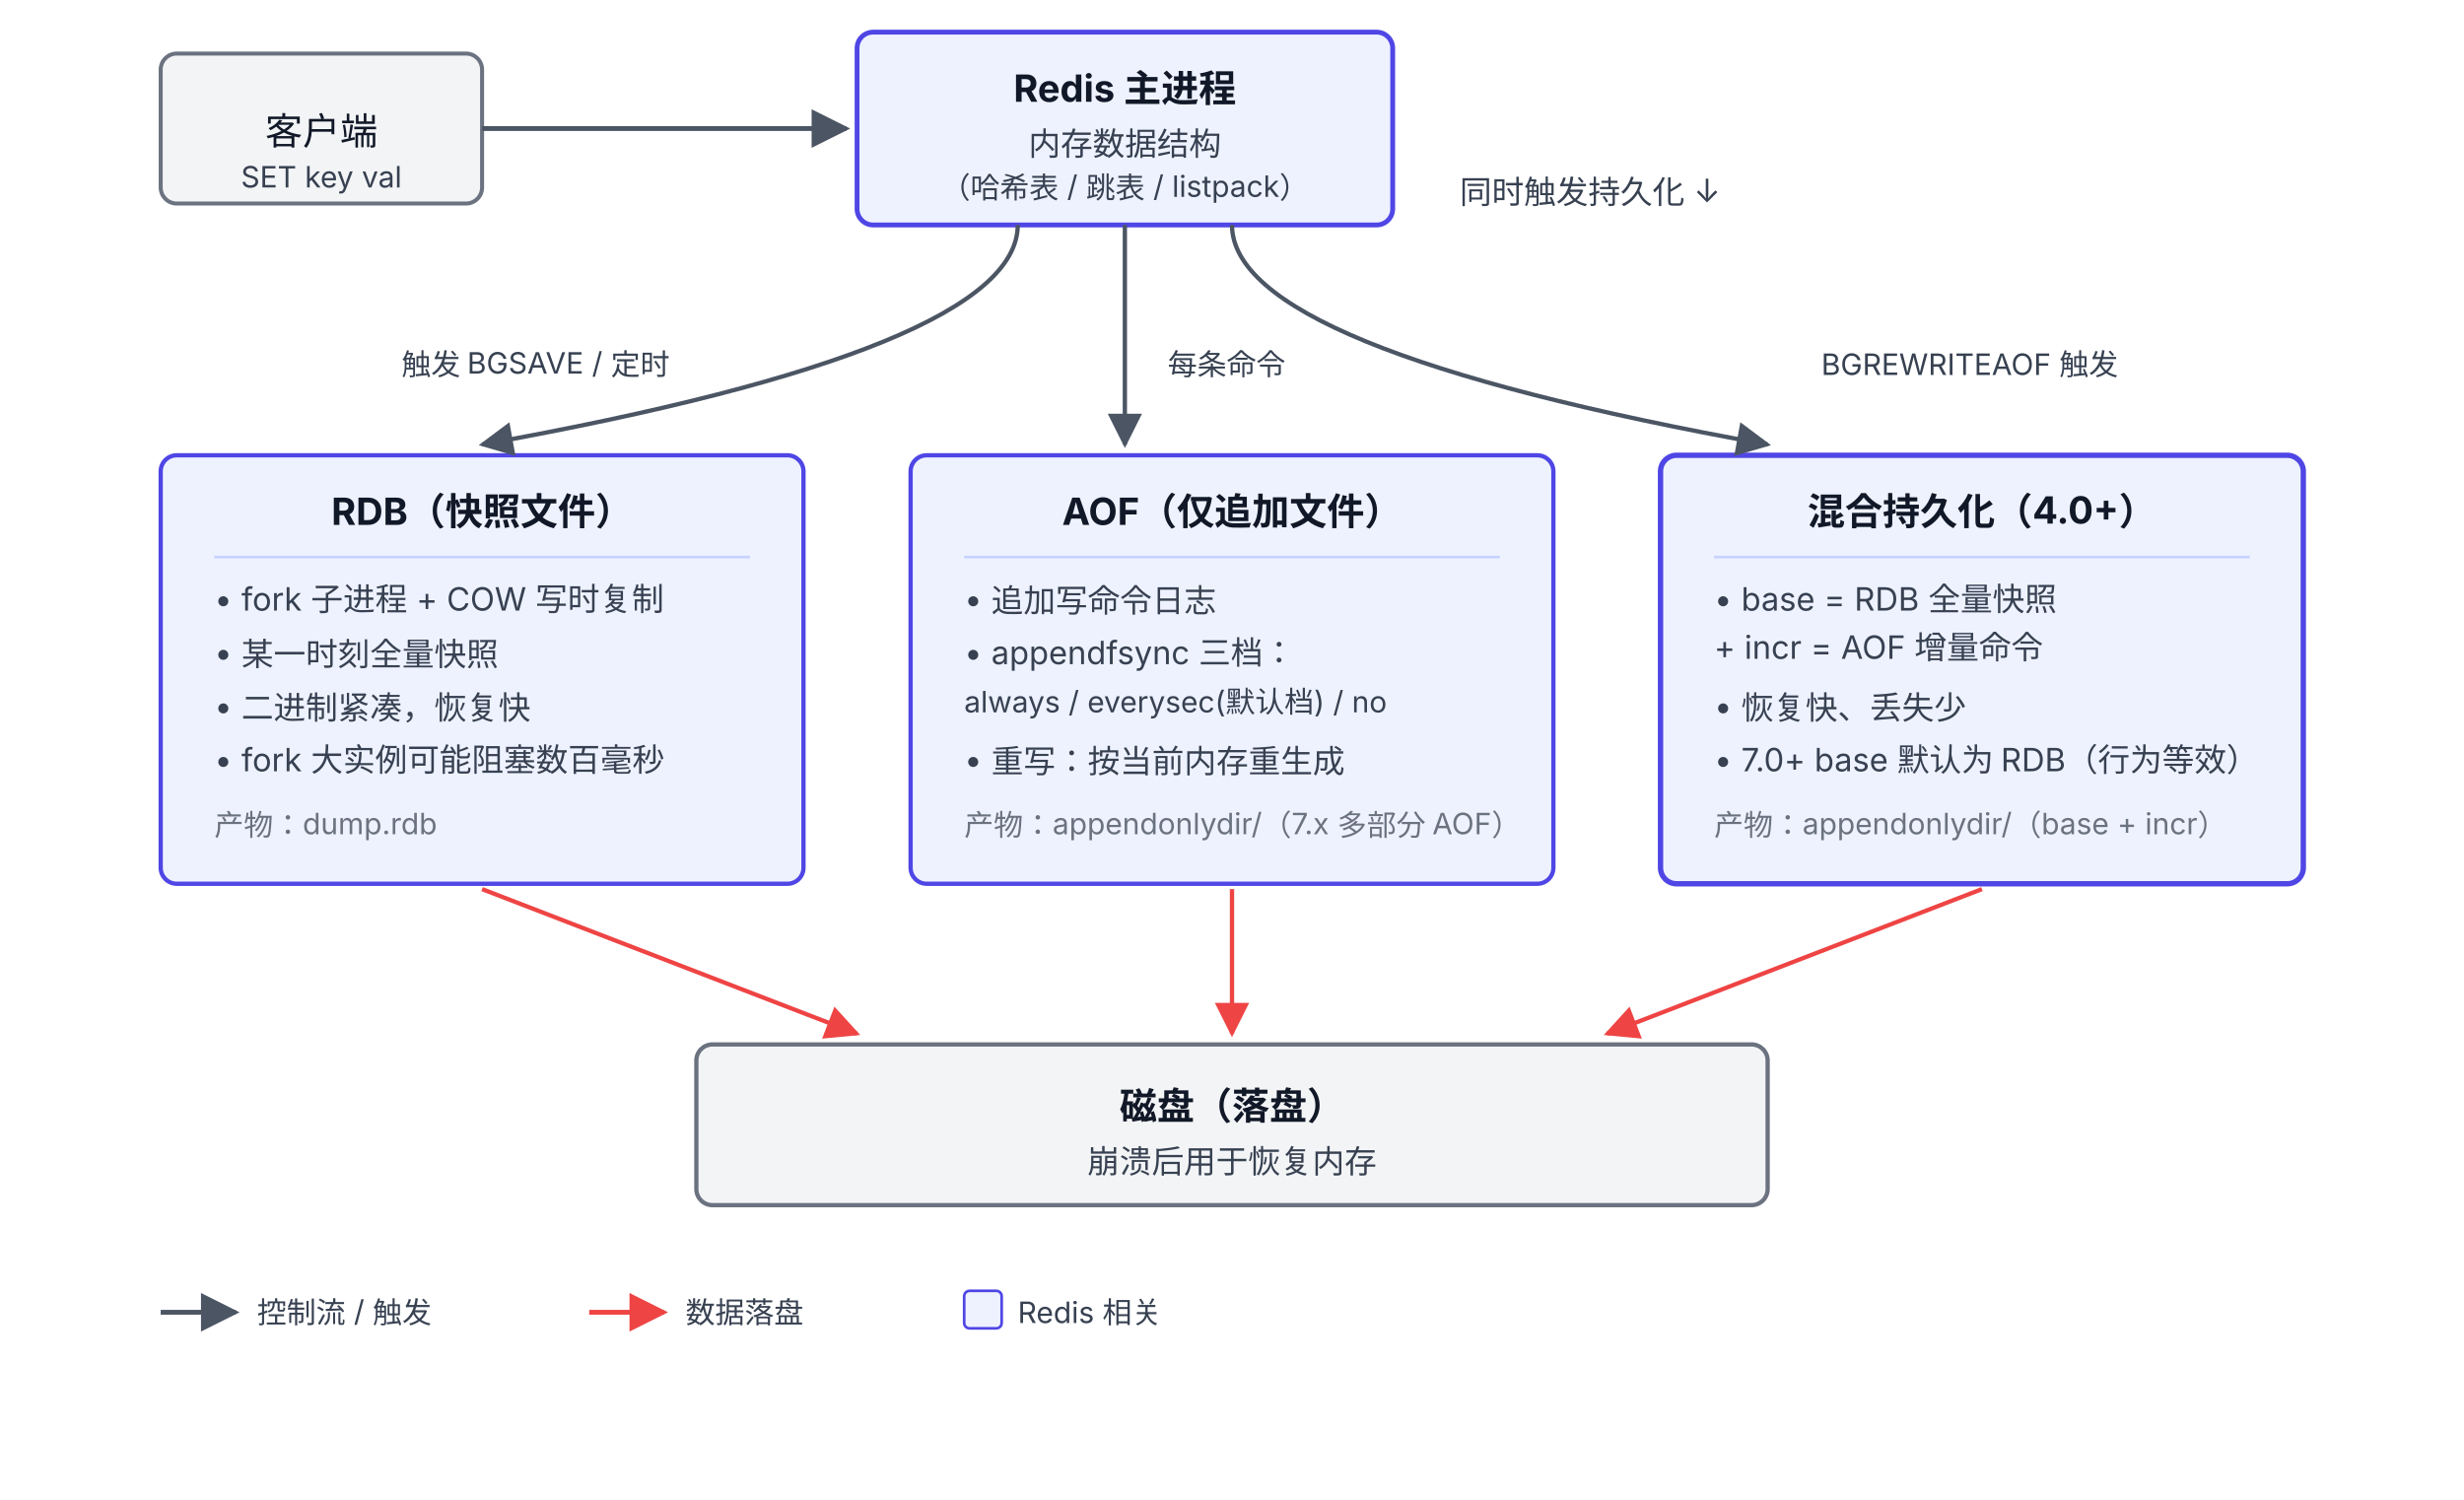
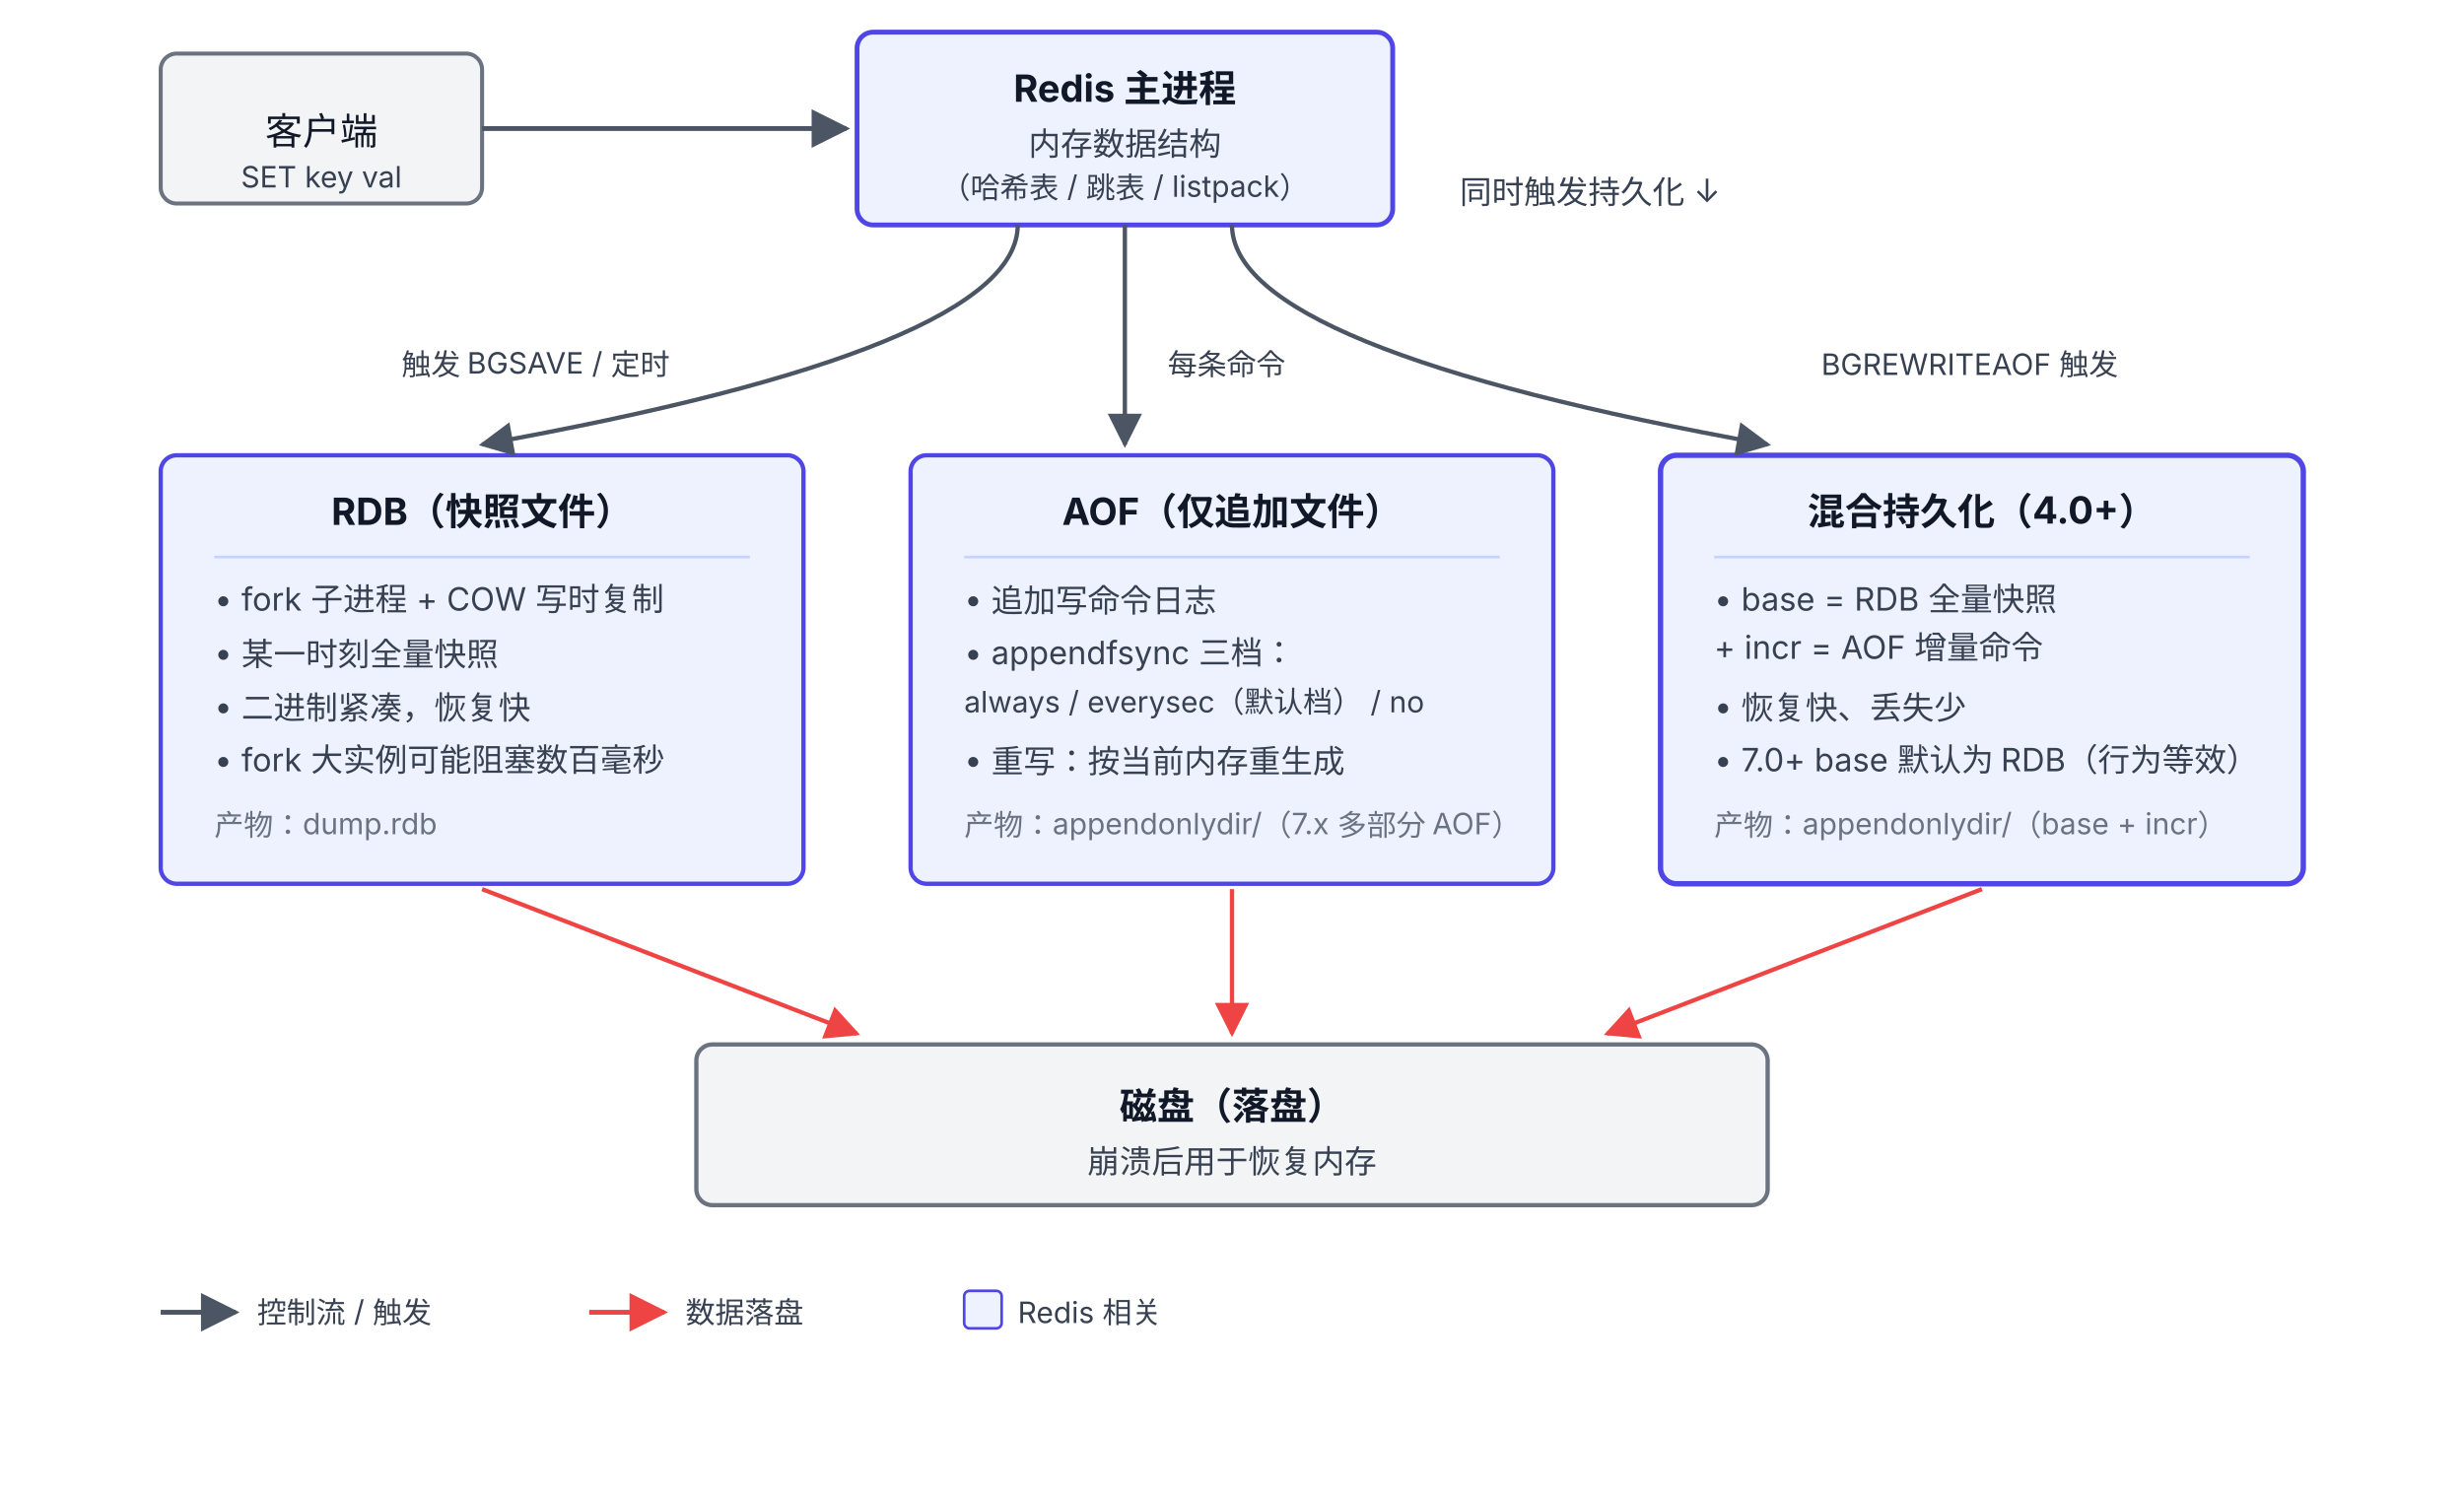
<svg xmlns="http://www.w3.org/2000/svg" viewBox="0 80 920 560" font-family="system-ui, -apple-system, 'PingFang SC', 'Microsoft YaHei', sans-serif">
  <defs>
    <marker id="arrow" viewBox="0 0 10 10" refX="9" refY="5" markerWidth="8" markerHeight="8" orient="auto-start-reverse">
      <path d="M0,0 L10,5 L0,10 z" fill="#4B5563" />
    </marker>
    <marker id="arrowRed" viewBox="0 0 10 10" refX="9" refY="5" markerWidth="8" markerHeight="8" orient="auto-start-reverse">
      <path d="M0,0 L10,5 L0,10 z" fill="#EF4444" />
    </marker>
  </defs>
  <rect x="60" y="100" width="120" height="56" rx="6" fill="#F3F4F6" stroke="#6B7280" stroke-width="1.5" />
  <text x="120" y="134" text-anchor="middle" font-size="14" fill="#111827">客户端</text>
  <text x="120" y="150" text-anchor="middle" font-size="11" fill="#374151">SET key val</text>
  <rect x="320" y="92" width="200" height="72" rx="6" fill="#EEF2FF" stroke="#4F46E5" stroke-width="1.8" />
  <text x="420" y="118" text-anchor="middle" font-size="14" font-weight="700" fill="#111827">Redis 主进程</text>
  <text x="420" y="138" text-anchor="middle" font-size="12" fill="#374151">内存数据结构</text>
  <text x="420" y="154" text-anchor="middle" font-size="11" fill="#374151">（哈希表 / 跳表 / listpack）</text>
  <line x1="180" y1="128" x2="316" y2="128" stroke="#4B5563" stroke-width="1.8" marker-end="url(#arrow)" />
  <text x="545" y="156" font-size="12" fill="#374151">同时触发持久化 ↓</text>
  <rect x="60" y="250" width="240" height="160" rx="6" fill="#EEF2FF" stroke="#4F46E5" stroke-width="1.6" />
  <text x="180" y="276" text-anchor="middle" font-size="14" font-weight="700" fill="#111827">RDB（快照文件）</text>
  <line x1="80" y1="288" x2="280" y2="288" stroke="#C7D2FE" stroke-width="1" />
  <text x="80" y="308" font-size="12" fill="#374151">• fork 子进程 + COW 写时复制</text>
  <text x="80" y="328" font-size="12" fill="#374151">• 某一时刻全量快照</text>
  <text x="80" y="348" font-size="12" fill="#374151">• 二进制紧凑，恢复快</text>
  <text x="80" y="368" font-size="12" fill="#374151">• fork 大实例可能阻塞数百毫秒</text>
  <text x="80" y="392" font-size="11" fill="#6B7280">产物：dump.rdb</text>
  <rect x="340" y="250" width="240" height="160" rx="6" fill="#EEF2FF" stroke="#4F46E5" stroke-width="1.6" />
  <text x="460" y="276" text-anchor="middle" font-size="14" font-weight="700" fill="#111827">AOF（仅追加文件）</text>
  <line x1="360" y1="288" x2="560" y2="288" stroke="#C7D2FE" stroke-width="1" />
  <text x="360" y="308" font-size="12" fill="#374151">• 追加写命令日志</text>
  <text x="360" y="328" font-size="12" fill="#374151">• appendfsync 三档：</text>
-   <text x="360" y="346" font-size="11" fill="#374151">　always / everysec(默认档) / no</text>
+   <text x="360" y="346" font-size="11" fill="#374151">　always / everysec（默认档） / no</text>
  <text x="360" y="368" font-size="12" fill="#374151">• 重写：按当前内存重生成</text>
  <text x="360" y="392" font-size="11" fill="#6B7280">产物：appendonlydir/（7.x 多部分 AOF）</text>
  <rect x="620" y="250" width="240" height="160" rx="6" fill="#EEF2FF" stroke="#4F46E5" stroke-width="2" />
  <text x="740" y="276" text-anchor="middle" font-size="14" font-weight="700" fill="#111827">混合持久化（4.0+）</text>
  <line x1="640" y1="288" x2="840" y2="288" stroke="#C7D2FE" stroke-width="1" />
  <text x="640" y="308" font-size="12" fill="#374151">• base = RDB 全量快照</text>
  <text x="640" y="326" font-size="12" fill="#374151">　+ incr = AOF 增量命令</text>
  <text x="640" y="348" font-size="12" fill="#374151">• 恢复快、丢失少</text>
  <text x="640" y="368" font-size="12" fill="#374151">• 7.0+ base 默认为 RDB（行为等效）</text>
  <text x="640" y="392" font-size="11" fill="#6B7280">产物：appendonlydir/（base + incr）</text>
  <path d="M 380 164 Q 380 210 180 246" fill="none" stroke="#4B5563" stroke-width="1.6" marker-end="url(#arrow)" />
  <path d="M 420 164 L 420 246" fill="none" stroke="#4B5563" stroke-width="1.6" marker-end="url(#arrow)" />
  <path d="M 460 164 Q 460 210 660 246" fill="none" stroke="#4B5563" stroke-width="1.6" marker-end="url(#arrow)" />
  <text x="200" y="220" font-size="11" fill="#374151" text-anchor="middle">触发 BGSAVE / 定时</text>
  <text x="436" y="220" font-size="11" fill="#374151">每条命令</text>
  <text x="680" y="220" font-size="11" fill="#374151">BGREWRITEAOF 触发</text>
  <rect x="260" y="470" width="400" height="60" rx="6" fill="#F3F4F6" stroke="#6B7280" stroke-width="1.6" />
  <text x="460" y="498" text-anchor="middle" font-size="14" font-weight="700" fill="#111827">磁盘（落盘）</text>
  <text x="460" y="518" text-anchor="middle" font-size="12" fill="#374151">崩溃后用于恢复内存</text>
  <path d="M 180 412 L 320 466" fill="none" stroke="#EF4444" stroke-width="1.6" marker-end="url(#arrowRed)" />
  <path d="M 460 412 L 460 466" fill="none" stroke="#EF4444" stroke-width="1.6" marker-end="url(#arrowRed)" />
  <path d="M 740 412 L 600 466" fill="none" stroke="#EF4444" stroke-width="1.6" marker-end="url(#arrowRed)" />
  <g transform="translate(60,560)">
    <line x1="0" y1="10" x2="28" y2="10" stroke="#4B5563" stroke-width="1.8" marker-end="url(#arrow)" />
    <text x="36" y="14" font-size="11" fill="#374151">控制流 / 触发</text>
    <line x1="160" y1="10" x2="188" y2="10" stroke="#EF4444" stroke-width="1.8" marker-end="url(#arrowRed)" />
    <text x="196" y="14" font-size="11" fill="#374151">数据落盘</text>
    <rect x="300" y="2" width="14" height="14" rx="2" fill="#EEF2FF" stroke="#4F46E5" />
    <text x="320" y="14" font-size="11" fill="#374151">Redis 相关</text>
  </g>
</svg>
